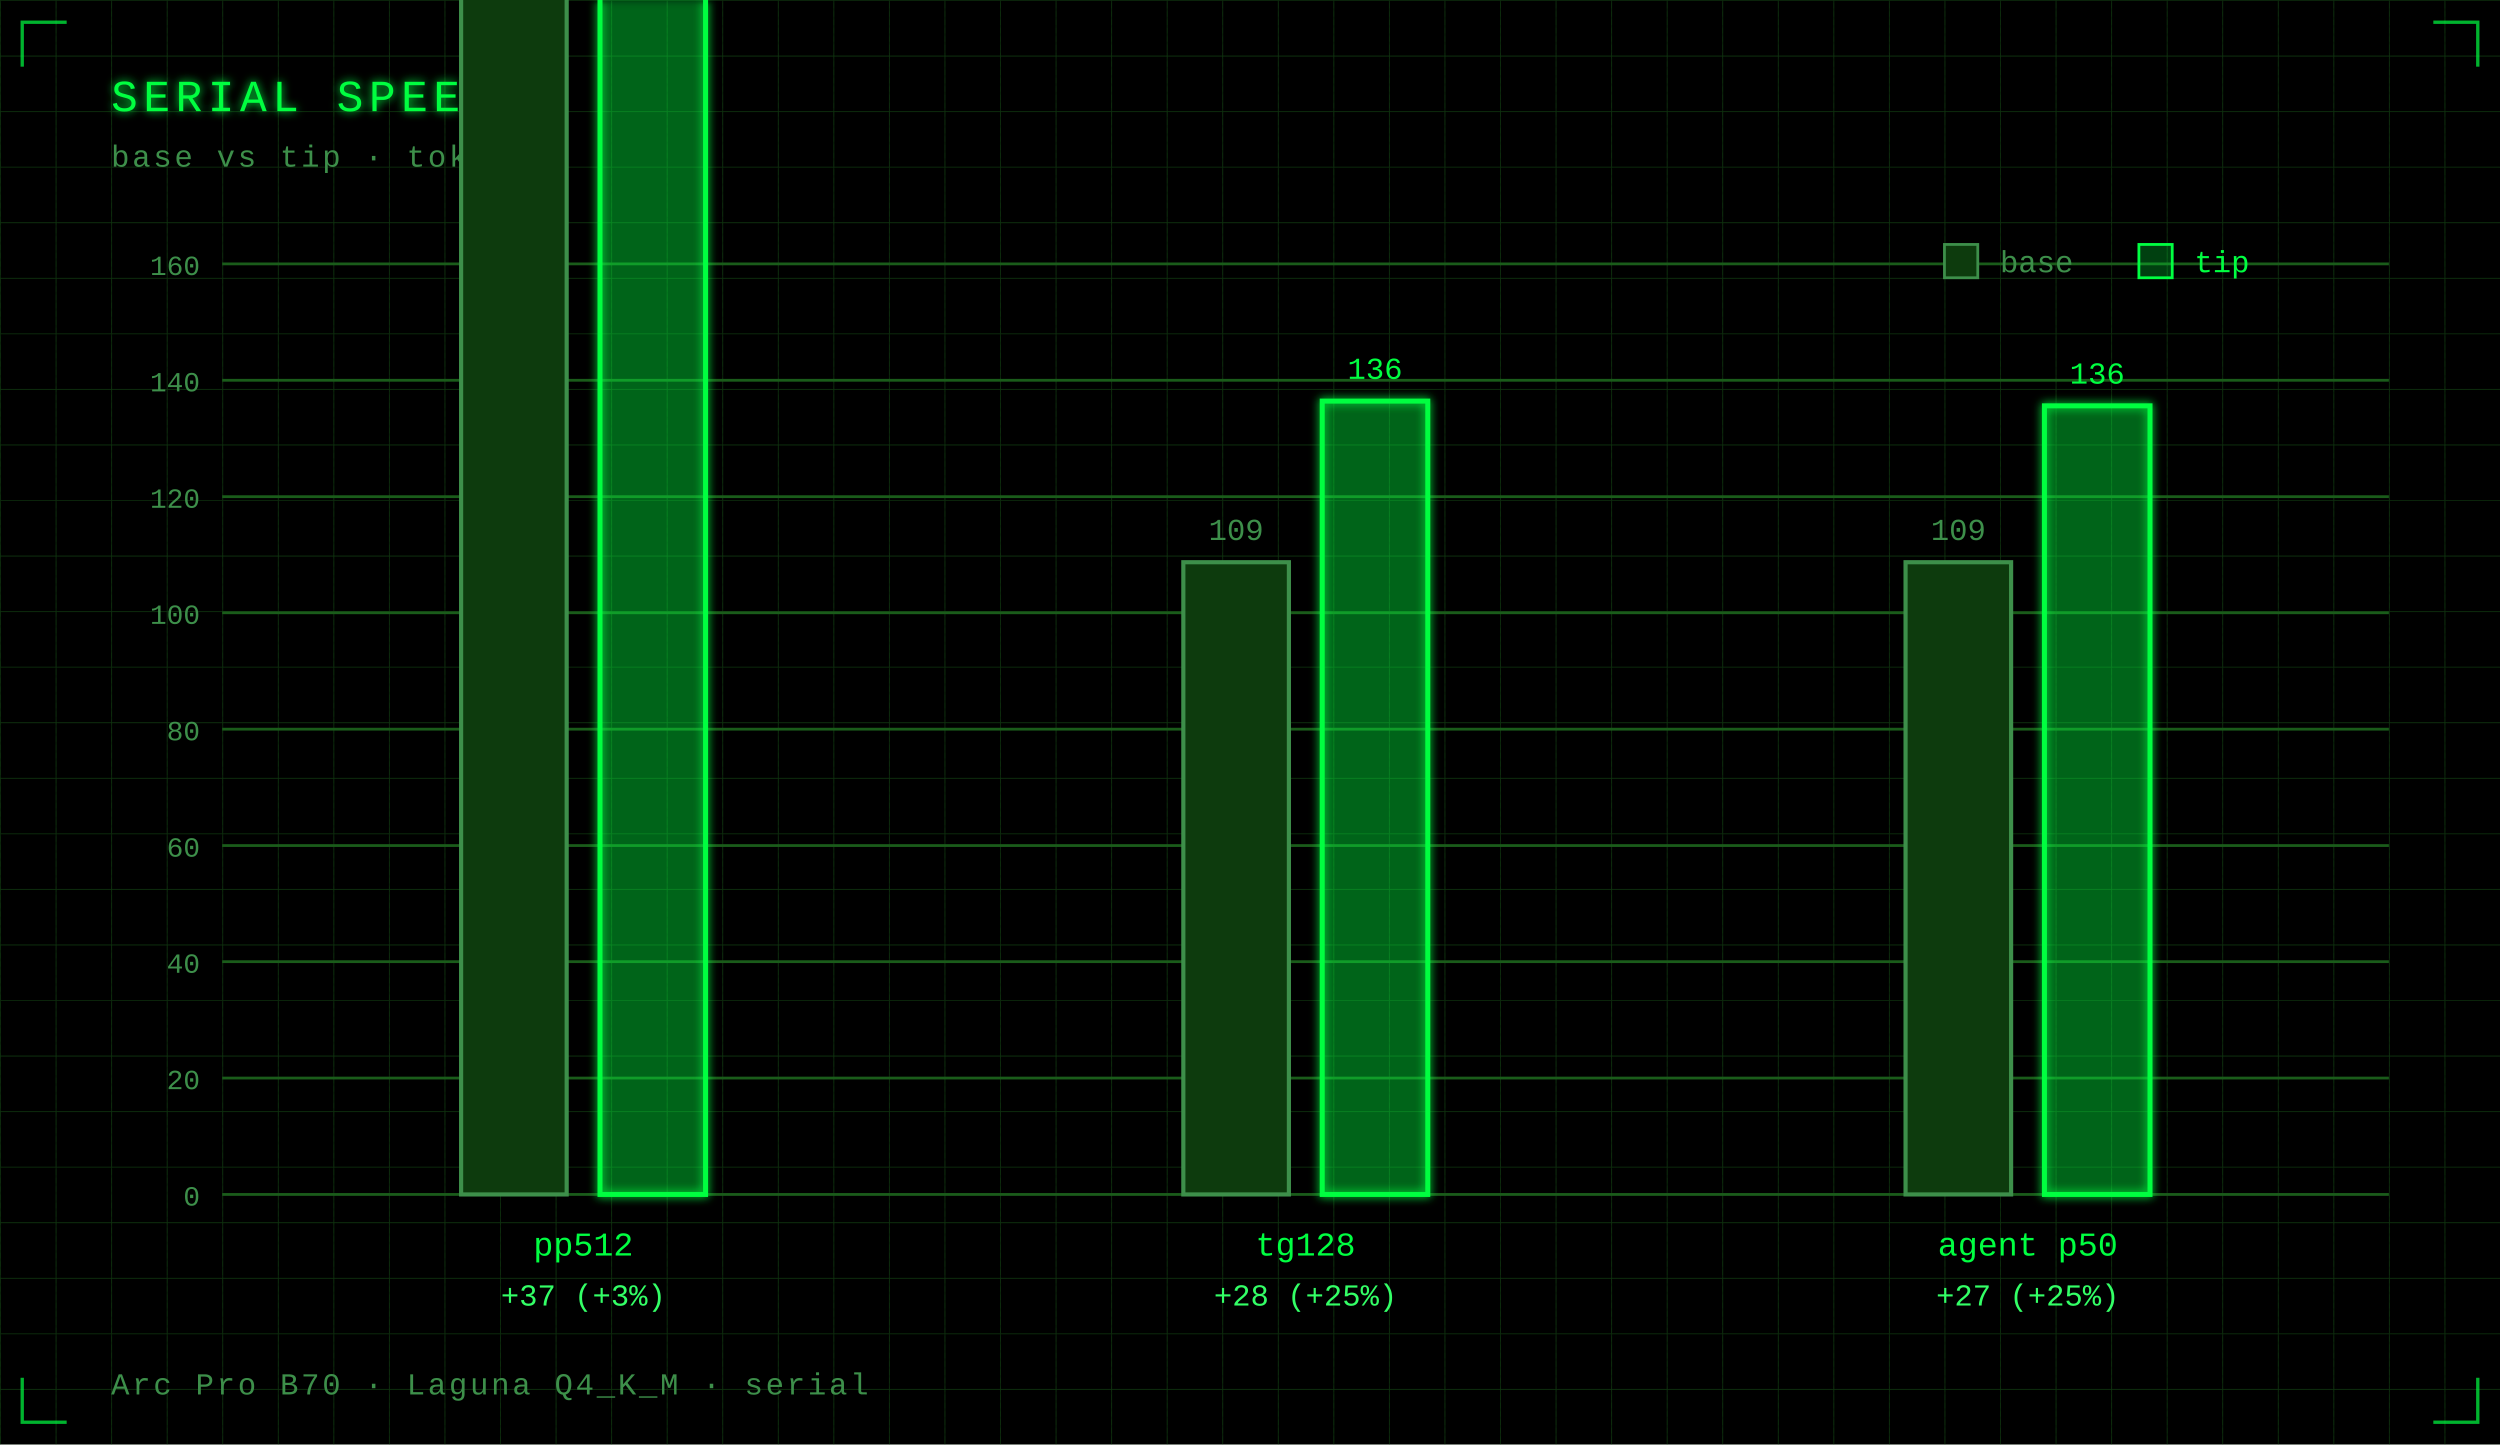
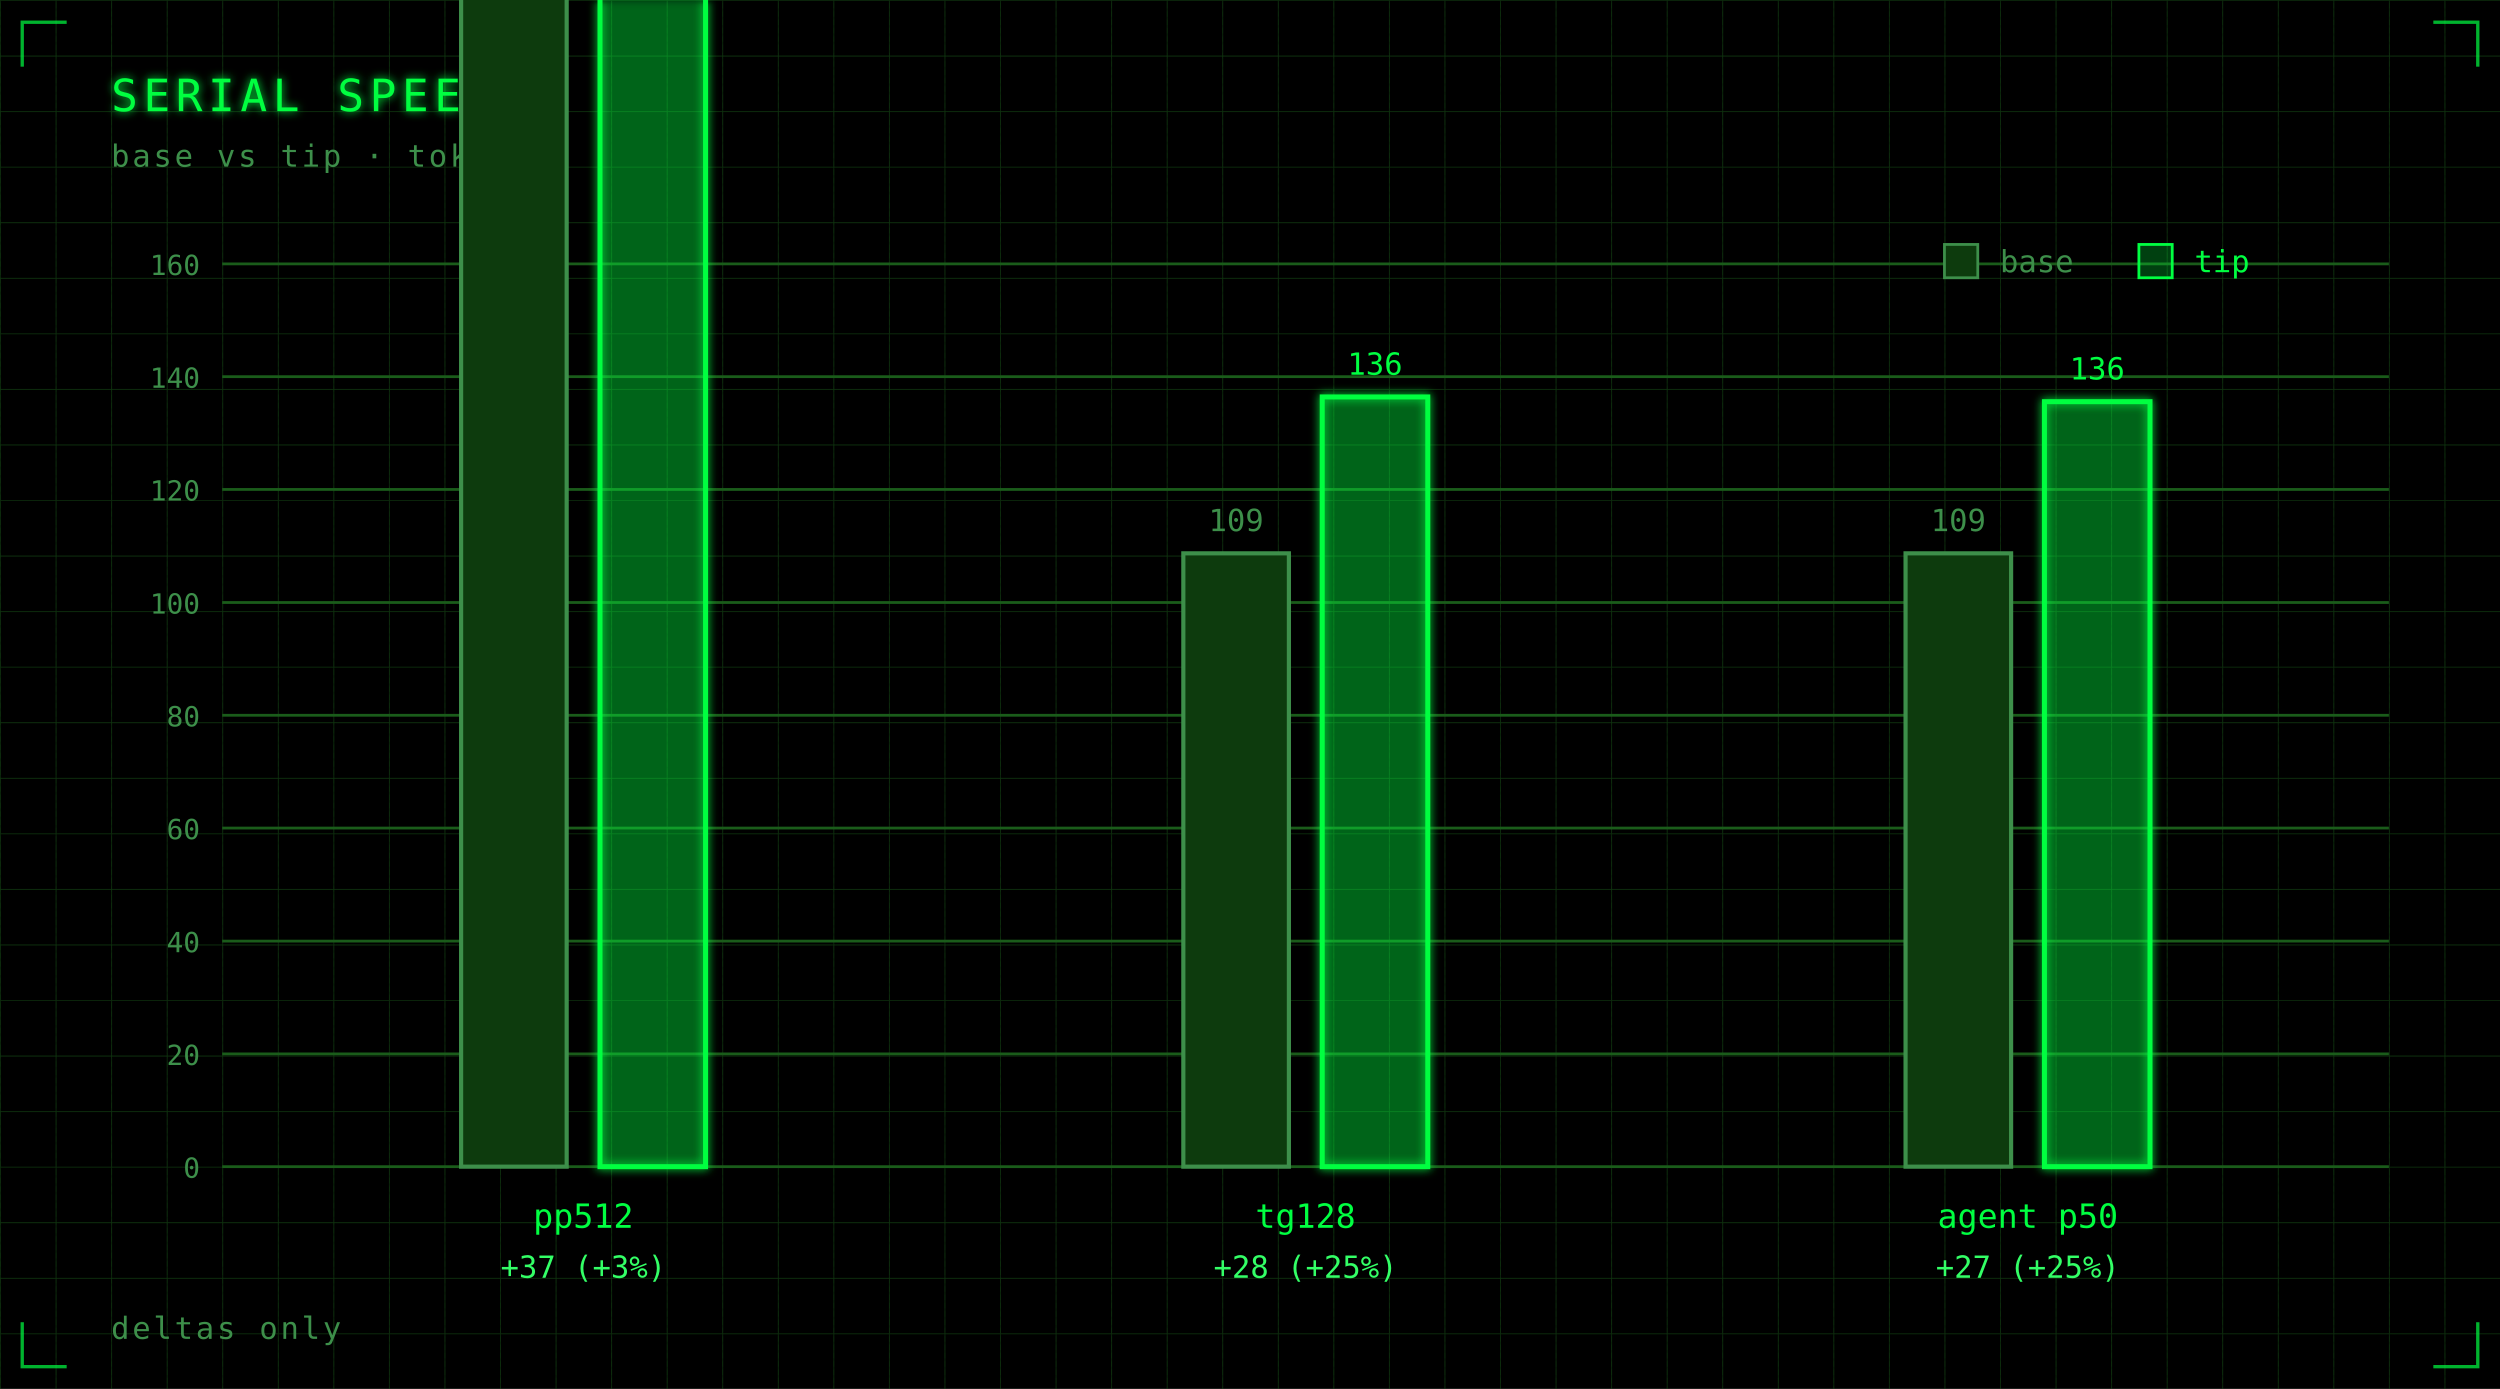
- <svg xmlns="http://www.w3.org/2000/svg" width="900" height="520" viewBox="0 0 900 520">
+ <svg xmlns="http://www.w3.org/2000/svg" width="900" height="500" viewBox="0 0 900 500">
  <defs>
    <filter id="glow" x="-40%" y="-40%" width="180%" height="180%">
      <feGaussianBlur stdDeviation="1.8" result="b" />
      <feMerge>
        <feMergeNode in="b" />
        <feMergeNode in="SourceGraphic" />
      </feMerge>
    </filter>
    <pattern id="scan" width="2" height="3" patternUnits="userSpaceOnUse">
      <rect width="2" height="1" fill="#000" opacity="0.35" />
    </pattern>
    <pattern id="grid" width="20" height="20" patternUnits="userSpaceOnUse">
      <path d="M 20 0 L 0 0 0 20" fill="none" stroke="#1a5c1a" stroke-width="0.6" opacity="0.55" />
    </pattern>
  </defs>
-   <rect width="900" height="520" fill="#000000" />
-   <rect width="900" height="520" fill="url(#grid)" />
-   <rect width="900" height="520" fill="url(#scan)" opacity="0.45" />
+   <rect width="900" height="500" fill="#000000" />
+   <rect width="900" height="500" fill="url(#grid)" />
+   <rect width="900" height="500" fill="url(#scan)" opacity="0.45" />
  <path d="M8 24 V8 H24" fill="none" stroke="#00ff41" stroke-width="1.2" opacity="0.7" />
  <path d="M892 24 V8 H876" fill="none" stroke="#00ff41" stroke-width="1.2" opacity="0.7" />
-   <path d="M8 496 V512 H24" fill="none" stroke="#00ff41" stroke-width="1.2" opacity="0.7" />
-   <path d="M892 496 V512 H876" fill="none" stroke="#00ff41" stroke-width="1.2" opacity="0.7" />
-   <text x="40" y="40" fill="#00ff41" font-family="ui-monospace, SFMono-Regular, Menlo, Consolas, 'Liberation Mono', monospace" font-size="16" letter-spacing="2" filter="url(#glow)">SERIAL SPEED</text>
-   <text x="40" y="60" fill="#3d8f4a" font-family="ui-monospace, SFMono-Regular, Menlo, Consolas, 'Liberation Mono', monospace" font-size="11" letter-spacing="1">base vs tip  ·  tok/s</text>
-   <line x1="80" y1="430.0" x2="860" y2="430.0" stroke="#1a5c1a" stroke-width="1" />
-   <text x="72" y="434.0" fill="#3d8f4a" font-family="ui-monospace, SFMono-Regular, Menlo, Consolas, 'Liberation Mono', monospace" font-size="10" text-anchor="end">0</text>
-   <line x1="80" y1="388.1" x2="860" y2="388.1" stroke="#1a5c1a" stroke-width="1" />
-   <text x="72" y="392.1" fill="#3d8f4a" font-family="ui-monospace, SFMono-Regular, Menlo, Consolas, 'Liberation Mono', monospace" font-size="10" text-anchor="end">20</text>
-   <line x1="80" y1="346.2" x2="860" y2="346.2" stroke="#1a5c1a" stroke-width="1" />
-   <text x="72" y="350.2" fill="#3d8f4a" font-family="ui-monospace, SFMono-Regular, Menlo, Consolas, 'Liberation Mono', monospace" font-size="10" text-anchor="end">40</text>
-   <line x1="80" y1="304.4" x2="860" y2="304.4" stroke="#1a5c1a" stroke-width="1" />
-   <text x="72" y="308.4" fill="#3d8f4a" font-family="ui-monospace, SFMono-Regular, Menlo, Consolas, 'Liberation Mono', monospace" font-size="10" text-anchor="end">60</text>
-   <line x1="80" y1="262.5" x2="860" y2="262.5" stroke="#1a5c1a" stroke-width="1" />
-   <text x="72" y="266.5" fill="#3d8f4a" font-family="ui-monospace, SFMono-Regular, Menlo, Consolas, 'Liberation Mono', monospace" font-size="10" text-anchor="end">80</text>
-   <line x1="80" y1="220.6" x2="860" y2="220.6" stroke="#1a5c1a" stroke-width="1" />
-   <text x="72" y="224.6" fill="#3d8f4a" font-family="ui-monospace, SFMono-Regular, Menlo, Consolas, 'Liberation Mono', monospace" font-size="10" text-anchor="end">100</text>
-   <line x1="80" y1="178.8" x2="860" y2="178.8" stroke="#1a5c1a" stroke-width="1" />
-   <text x="72" y="182.8" fill="#3d8f4a" font-family="ui-monospace, SFMono-Regular, Menlo, Consolas, 'Liberation Mono', monospace" font-size="10" text-anchor="end">120</text>
-   <line x1="80" y1="136.9" x2="860" y2="136.9" stroke="#1a5c1a" stroke-width="1" />
-   <text x="72" y="140.9" fill="#3d8f4a" font-family="ui-monospace, SFMono-Regular, Menlo, Consolas, 'Liberation Mono', monospace" font-size="10" text-anchor="end">140</text>
-   <line x1="80" y1="95.0" x2="860" y2="95.0" stroke="#1a5c1a" stroke-width="1" />
-   <text x="72" y="99.0" fill="#3d8f4a" font-family="ui-monospace, SFMono-Regular, Menlo, Consolas, 'Liberation Mono', monospace" font-size="10" text-anchor="end">160</text>
-   <rect x="166.0" y="-1977.6" width="38" height="2407.6" fill="#0d3b0d" stroke="#3d8f4a" stroke-width="1.5" />
-   <text x="185.0" y="-1985.6" fill="#3d8f4a" font-family="ui-monospace, SFMono-Regular, Menlo, Consolas, 'Liberation Mono', monospace" font-size="11" text-anchor="middle">1150</text>
-   <rect x="216.0" y="-2055.1" width="38" height="2485.1" fill="#00ff41" fill-opacity="0.22" stroke="#00ff41" stroke-width="1.8" filter="url(#glow)" />
-   <text x="235.0" y="-2063.1" fill="#00ff41" font-family="ui-monospace, SFMono-Regular, Menlo, Consolas, 'Liberation Mono', monospace" font-size="11" text-anchor="middle">1187</text>
-   <text x="210.0" y="452" fill="#00ff41" font-family="ui-monospace, SFMono-Regular, Menlo, Consolas, 'Liberation Mono', monospace" font-size="12" text-anchor="middle">pp512</text>
-   <text x="210.0" y="470" fill="#33ff66" font-family="ui-monospace, SFMono-Regular, Menlo, Consolas, 'Liberation Mono', monospace" font-size="11" text-anchor="middle">+37 (+3%)</text>
-   <rect x="426.0" y="202.4" width="38" height="227.6" fill="#0d3b0d" stroke="#3d8f4a" stroke-width="1.5" />
-   <text x="445.0" y="194.4" fill="#3d8f4a" font-family="ui-monospace, SFMono-Regular, Menlo, Consolas, 'Liberation Mono', monospace" font-size="11" text-anchor="middle">109</text>
-   <rect x="476.0" y="144.4" width="38" height="285.6" fill="#00ff41" fill-opacity="0.22" stroke="#00ff41" stroke-width="1.8" filter="url(#glow)" />
-   <text x="495.0" y="136.4" fill="#00ff41" font-family="ui-monospace, SFMono-Regular, Menlo, Consolas, 'Liberation Mono', monospace" font-size="11" text-anchor="middle">136</text>
-   <text x="470.0" y="452" fill="#00ff41" font-family="ui-monospace, SFMono-Regular, Menlo, Consolas, 'Liberation Mono', monospace" font-size="12" text-anchor="middle">tg128</text>
-   <text x="470.0" y="470" fill="#33ff66" font-family="ui-monospace, SFMono-Regular, Menlo, Consolas, 'Liberation Mono', monospace" font-size="11" text-anchor="middle">+28 (+25%)</text>
-   <rect x="686.0" y="202.4" width="38" height="227.6" fill="#0d3b0d" stroke="#3d8f4a" stroke-width="1.5" />
-   <text x="705.0" y="194.4" fill="#3d8f4a" font-family="ui-monospace, SFMono-Regular, Menlo, Consolas, 'Liberation Mono', monospace" font-size="11" text-anchor="middle">109</text>
-   <rect x="736.0" y="146.1" width="38" height="283.9" fill="#00ff41" fill-opacity="0.22" stroke="#00ff41" stroke-width="1.8" filter="url(#glow)" />
-   <text x="755.0" y="138.1" fill="#00ff41" font-family="ui-monospace, SFMono-Regular, Menlo, Consolas, 'Liberation Mono', monospace" font-size="11" text-anchor="middle">136</text>
-   <text x="730.0" y="452" fill="#00ff41" font-family="ui-monospace, SFMono-Regular, Menlo, Consolas, 'Liberation Mono', monospace" font-size="12" text-anchor="middle">agent p50</text>
-   <text x="730.0" y="470" fill="#33ff66" font-family="ui-monospace, SFMono-Regular, Menlo, Consolas, 'Liberation Mono', monospace" font-size="11" text-anchor="middle">+27 (+25%)</text>
+   <path d="M8 476 V492 H24" fill="none" stroke="#00ff41" stroke-width="1.2" opacity="0.7" />
+   <path d="M892 476 V492 H876" fill="none" stroke="#00ff41" stroke-width="1.2" opacity="0.7" />
+   <text x="40" y="40" fill="#00ff41" font-family="ui-monospace, SFMono-Regular, Menlo, Consolas, monospace" font-size="16" letter-spacing="2" filter="url(#glow)">SERIAL SPEED</text>
+   <text x="40" y="60" fill="#3d8f4a" font-family="ui-monospace, SFMono-Regular, Menlo, Consolas, monospace" font-size="11" letter-spacing="1">base vs tip  ·  tok/s</text>
+   <line x1="80" y1="420.0" x2="860" y2="420.0" stroke="#1a5c1a" />
+   <text x="72" y="424.0" fill="#3d8f4a" font-family="ui-monospace, SFMono-Regular, Menlo, Consolas, monospace" font-size="10" text-anchor="end">0</text>
+   <line x1="80" y1="379.4" x2="860" y2="379.4" stroke="#1a5c1a" />
+   <text x="72" y="383.4" fill="#3d8f4a" font-family="ui-monospace, SFMono-Regular, Menlo, Consolas, monospace" font-size="10" text-anchor="end">20</text>
+   <line x1="80" y1="338.8" x2="860" y2="338.8" stroke="#1a5c1a" />
+   <text x="72" y="342.8" fill="#3d8f4a" font-family="ui-monospace, SFMono-Regular, Menlo, Consolas, monospace" font-size="10" text-anchor="end">40</text>
+   <line x1="80" y1="298.1" x2="860" y2="298.1" stroke="#1a5c1a" />
+   <text x="72" y="302.1" fill="#3d8f4a" font-family="ui-monospace, SFMono-Regular, Menlo, Consolas, monospace" font-size="10" text-anchor="end">60</text>
+   <line x1="80" y1="257.5" x2="860" y2="257.5" stroke="#1a5c1a" />
+   <text x="72" y="261.5" fill="#3d8f4a" font-family="ui-monospace, SFMono-Regular, Menlo, Consolas, monospace" font-size="10" text-anchor="end">80</text>
+   <line x1="80" y1="216.9" x2="860" y2="216.9" stroke="#1a5c1a" />
+   <text x="72" y="220.9" fill="#3d8f4a" font-family="ui-monospace, SFMono-Regular, Menlo, Consolas, monospace" font-size="10" text-anchor="end">100</text>
+   <line x1="80" y1="176.2" x2="860" y2="176.2" stroke="#1a5c1a" />
+   <text x="72" y="180.2" fill="#3d8f4a" font-family="ui-monospace, SFMono-Regular, Menlo, Consolas, monospace" font-size="10" text-anchor="end">120</text>
+   <line x1="80" y1="135.6" x2="860" y2="135.6" stroke="#1a5c1a" />
+   <text x="72" y="139.6" fill="#3d8f4a" font-family="ui-monospace, SFMono-Regular, Menlo, Consolas, monospace" font-size="10" text-anchor="end">140</text>
+   <line x1="80" y1="95.0" x2="860" y2="95.0" stroke="#1a5c1a" />
+   <text x="72" y="99.0" fill="#3d8f4a" font-family="ui-monospace, SFMono-Regular, Menlo, Consolas, monospace" font-size="10" text-anchor="end">160</text>
+   <rect x="166.0" y="-1915.7" width="38" height="2335.7" fill="#0d3b0d" stroke="#3d8f4a" stroke-width="1.5" />
+   <text x="185.0" y="-1923.7" fill="#3d8f4a" font-family="ui-monospace, SFMono-Regular, Menlo, Consolas, monospace" font-size="11" text-anchor="middle">1150</text>
+   <rect x="216.0" y="-1990.9" width="38" height="2410.9" fill="#00ff41" fill-opacity="0.22" stroke="#00ff41" stroke-width="1.8" filter="url(#glow)" />
+   <text x="235.0" y="-1998.9" fill="#00ff41" font-family="ui-monospace, SFMono-Regular, Menlo, Consolas, monospace" font-size="11" text-anchor="middle">1187</text>
+   <text x="210.0" y="442" fill="#00ff41" font-family="ui-monospace, SFMono-Regular, Menlo, Consolas, monospace" font-size="12" text-anchor="middle">pp512</text>
+   <text x="210.0" y="460" fill="#33ff66" font-family="ui-monospace, SFMono-Regular, Menlo, Consolas, monospace" font-size="11" text-anchor="middle">+37 (+3%)</text>
+   <rect x="426.0" y="199.2" width="38" height="220.8" fill="#0d3b0d" stroke="#3d8f4a" stroke-width="1.5" />
+   <text x="445.0" y="191.2" fill="#3d8f4a" font-family="ui-monospace, SFMono-Regular, Menlo, Consolas, monospace" font-size="11" text-anchor="middle">109</text>
+   <rect x="476.0" y="142.9" width="38" height="277.1" fill="#00ff41" fill-opacity="0.22" stroke="#00ff41" stroke-width="1.8" filter="url(#glow)" />
+   <text x="495.0" y="134.9" fill="#00ff41" font-family="ui-monospace, SFMono-Regular, Menlo, Consolas, monospace" font-size="11" text-anchor="middle">136</text>
+   <text x="470.0" y="442" fill="#00ff41" font-family="ui-monospace, SFMono-Regular, Menlo, Consolas, monospace" font-size="12" text-anchor="middle">tg128</text>
+   <text x="470.0" y="460" fill="#33ff66" font-family="ui-monospace, SFMono-Regular, Menlo, Consolas, monospace" font-size="11" text-anchor="middle">+28 (+25%)</text>
+   <rect x="686.0" y="199.2" width="38" height="220.8" fill="#0d3b0d" stroke="#3d8f4a" stroke-width="1.5" />
+   <text x="705.0" y="191.2" fill="#3d8f4a" font-family="ui-monospace, SFMono-Regular, Menlo, Consolas, monospace" font-size="11" text-anchor="middle">109</text>
+   <rect x="736.0" y="144.6" width="38" height="275.4" fill="#00ff41" fill-opacity="0.22" stroke="#00ff41" stroke-width="1.8" filter="url(#glow)" />
+   <text x="755.0" y="136.6" fill="#00ff41" font-family="ui-monospace, SFMono-Regular, Menlo, Consolas, monospace" font-size="11" text-anchor="middle">136</text>
+   <text x="730.0" y="442" fill="#00ff41" font-family="ui-monospace, SFMono-Regular, Menlo, Consolas, monospace" font-size="12" text-anchor="middle">agent p50</text>
+   <text x="730.0" y="460" fill="#33ff66" font-family="ui-monospace, SFMono-Regular, Menlo, Consolas, monospace" font-size="11" text-anchor="middle">+27 (+25%)</text>
  <rect x="700" y="88" width="12" height="12" fill="#0d3b0d" stroke="#3d8f4a" />
-   <text x="720" y="98" fill="#3d8f4a" font-family="ui-monospace, SFMono-Regular, Menlo, Consolas, 'Liberation Mono', monospace" font-size="11">base</text>
+   <text x="720" y="98" fill="#3d8f4a" font-family="ui-monospace, SFMono-Regular, Menlo, Consolas, monospace" font-size="11">base</text>
  <rect x="770" y="88" width="12" height="12" fill="#00ff41" fill-opacity="0.25" stroke="#00ff41" />
-   <text x="790" y="98" fill="#00ff41" font-family="ui-monospace, SFMono-Regular, Menlo, Consolas, 'Liberation Mono', monospace" font-size="11">tip</text>
-   <text x="40" y="502" fill="#3d8f4a" font-family="ui-monospace, SFMono-Regular, Menlo, Consolas, 'Liberation Mono', monospace" font-size="11" letter-spacing="1">Arc Pro B70 · Laguna Q4_K_M · serial</text>
+   <text x="790" y="98" fill="#00ff41" font-family="ui-monospace, SFMono-Regular, Menlo, Consolas, monospace" font-size="11">tip</text>
+   <text x="40" y="482" fill="#3d8f4a" font-family="ui-monospace, SFMono-Regular, Menlo, Consolas, monospace" font-size="11" letter-spacing="1">deltas only</text>
</svg>
